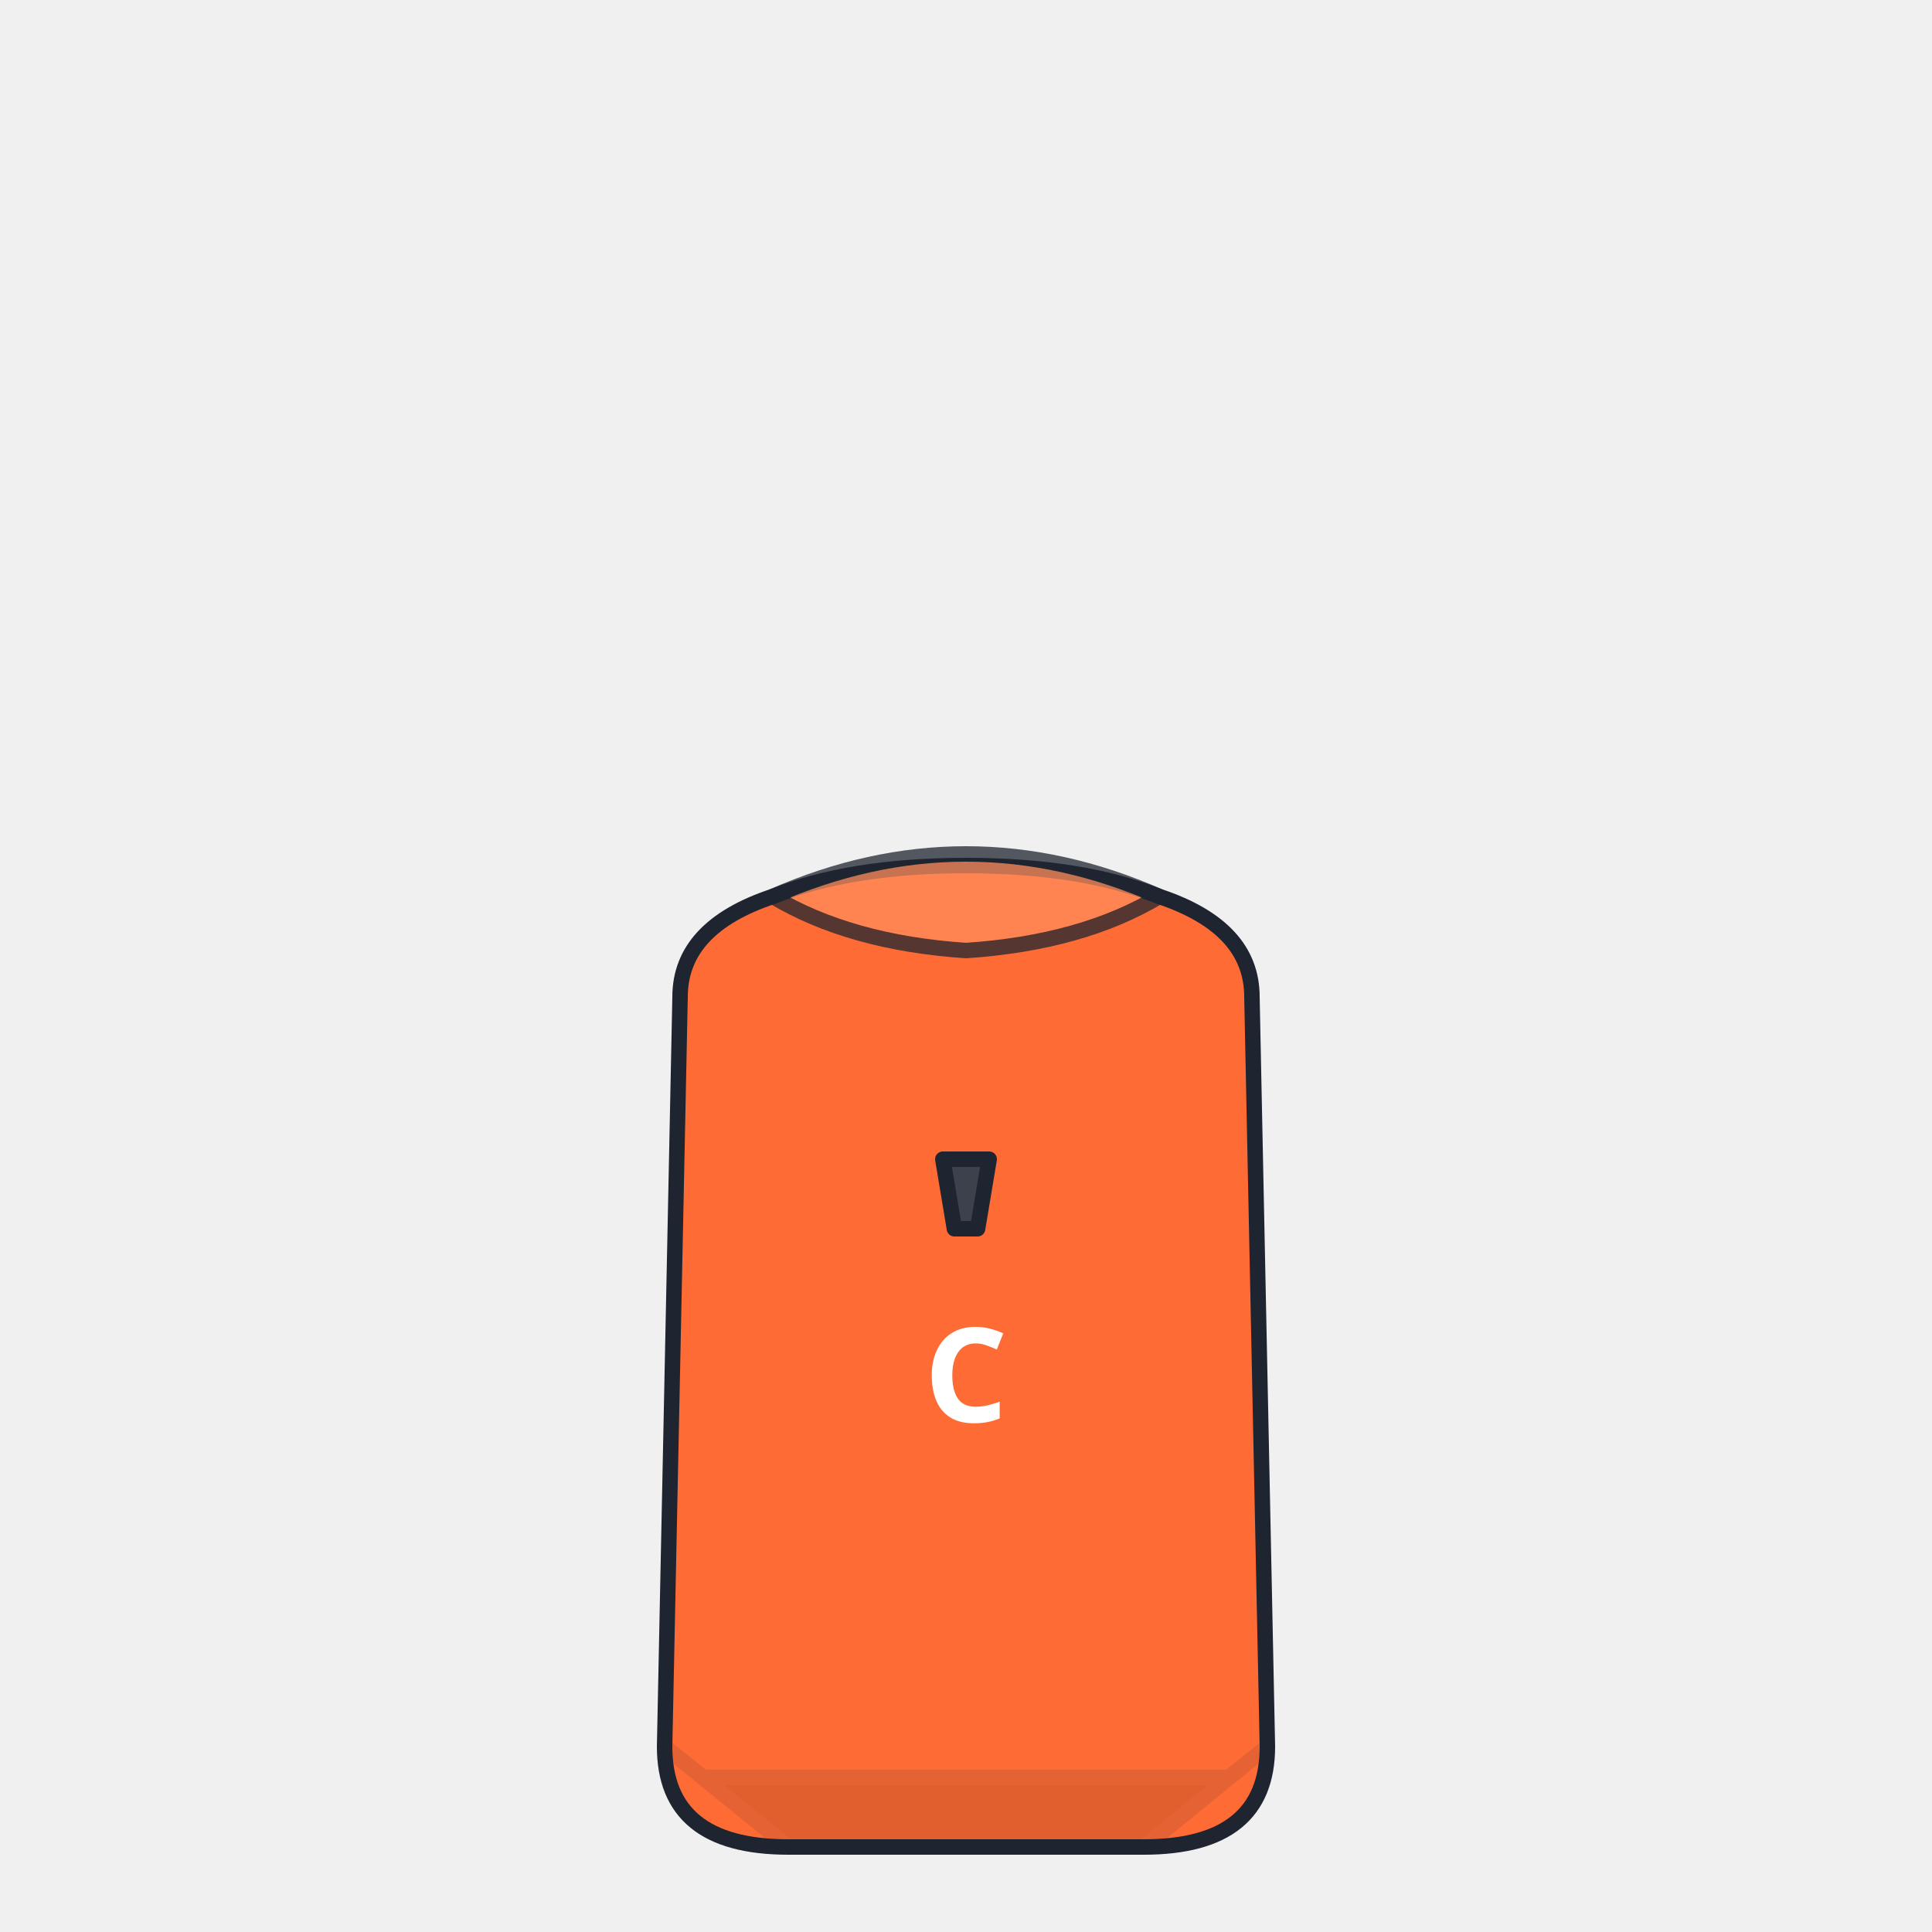
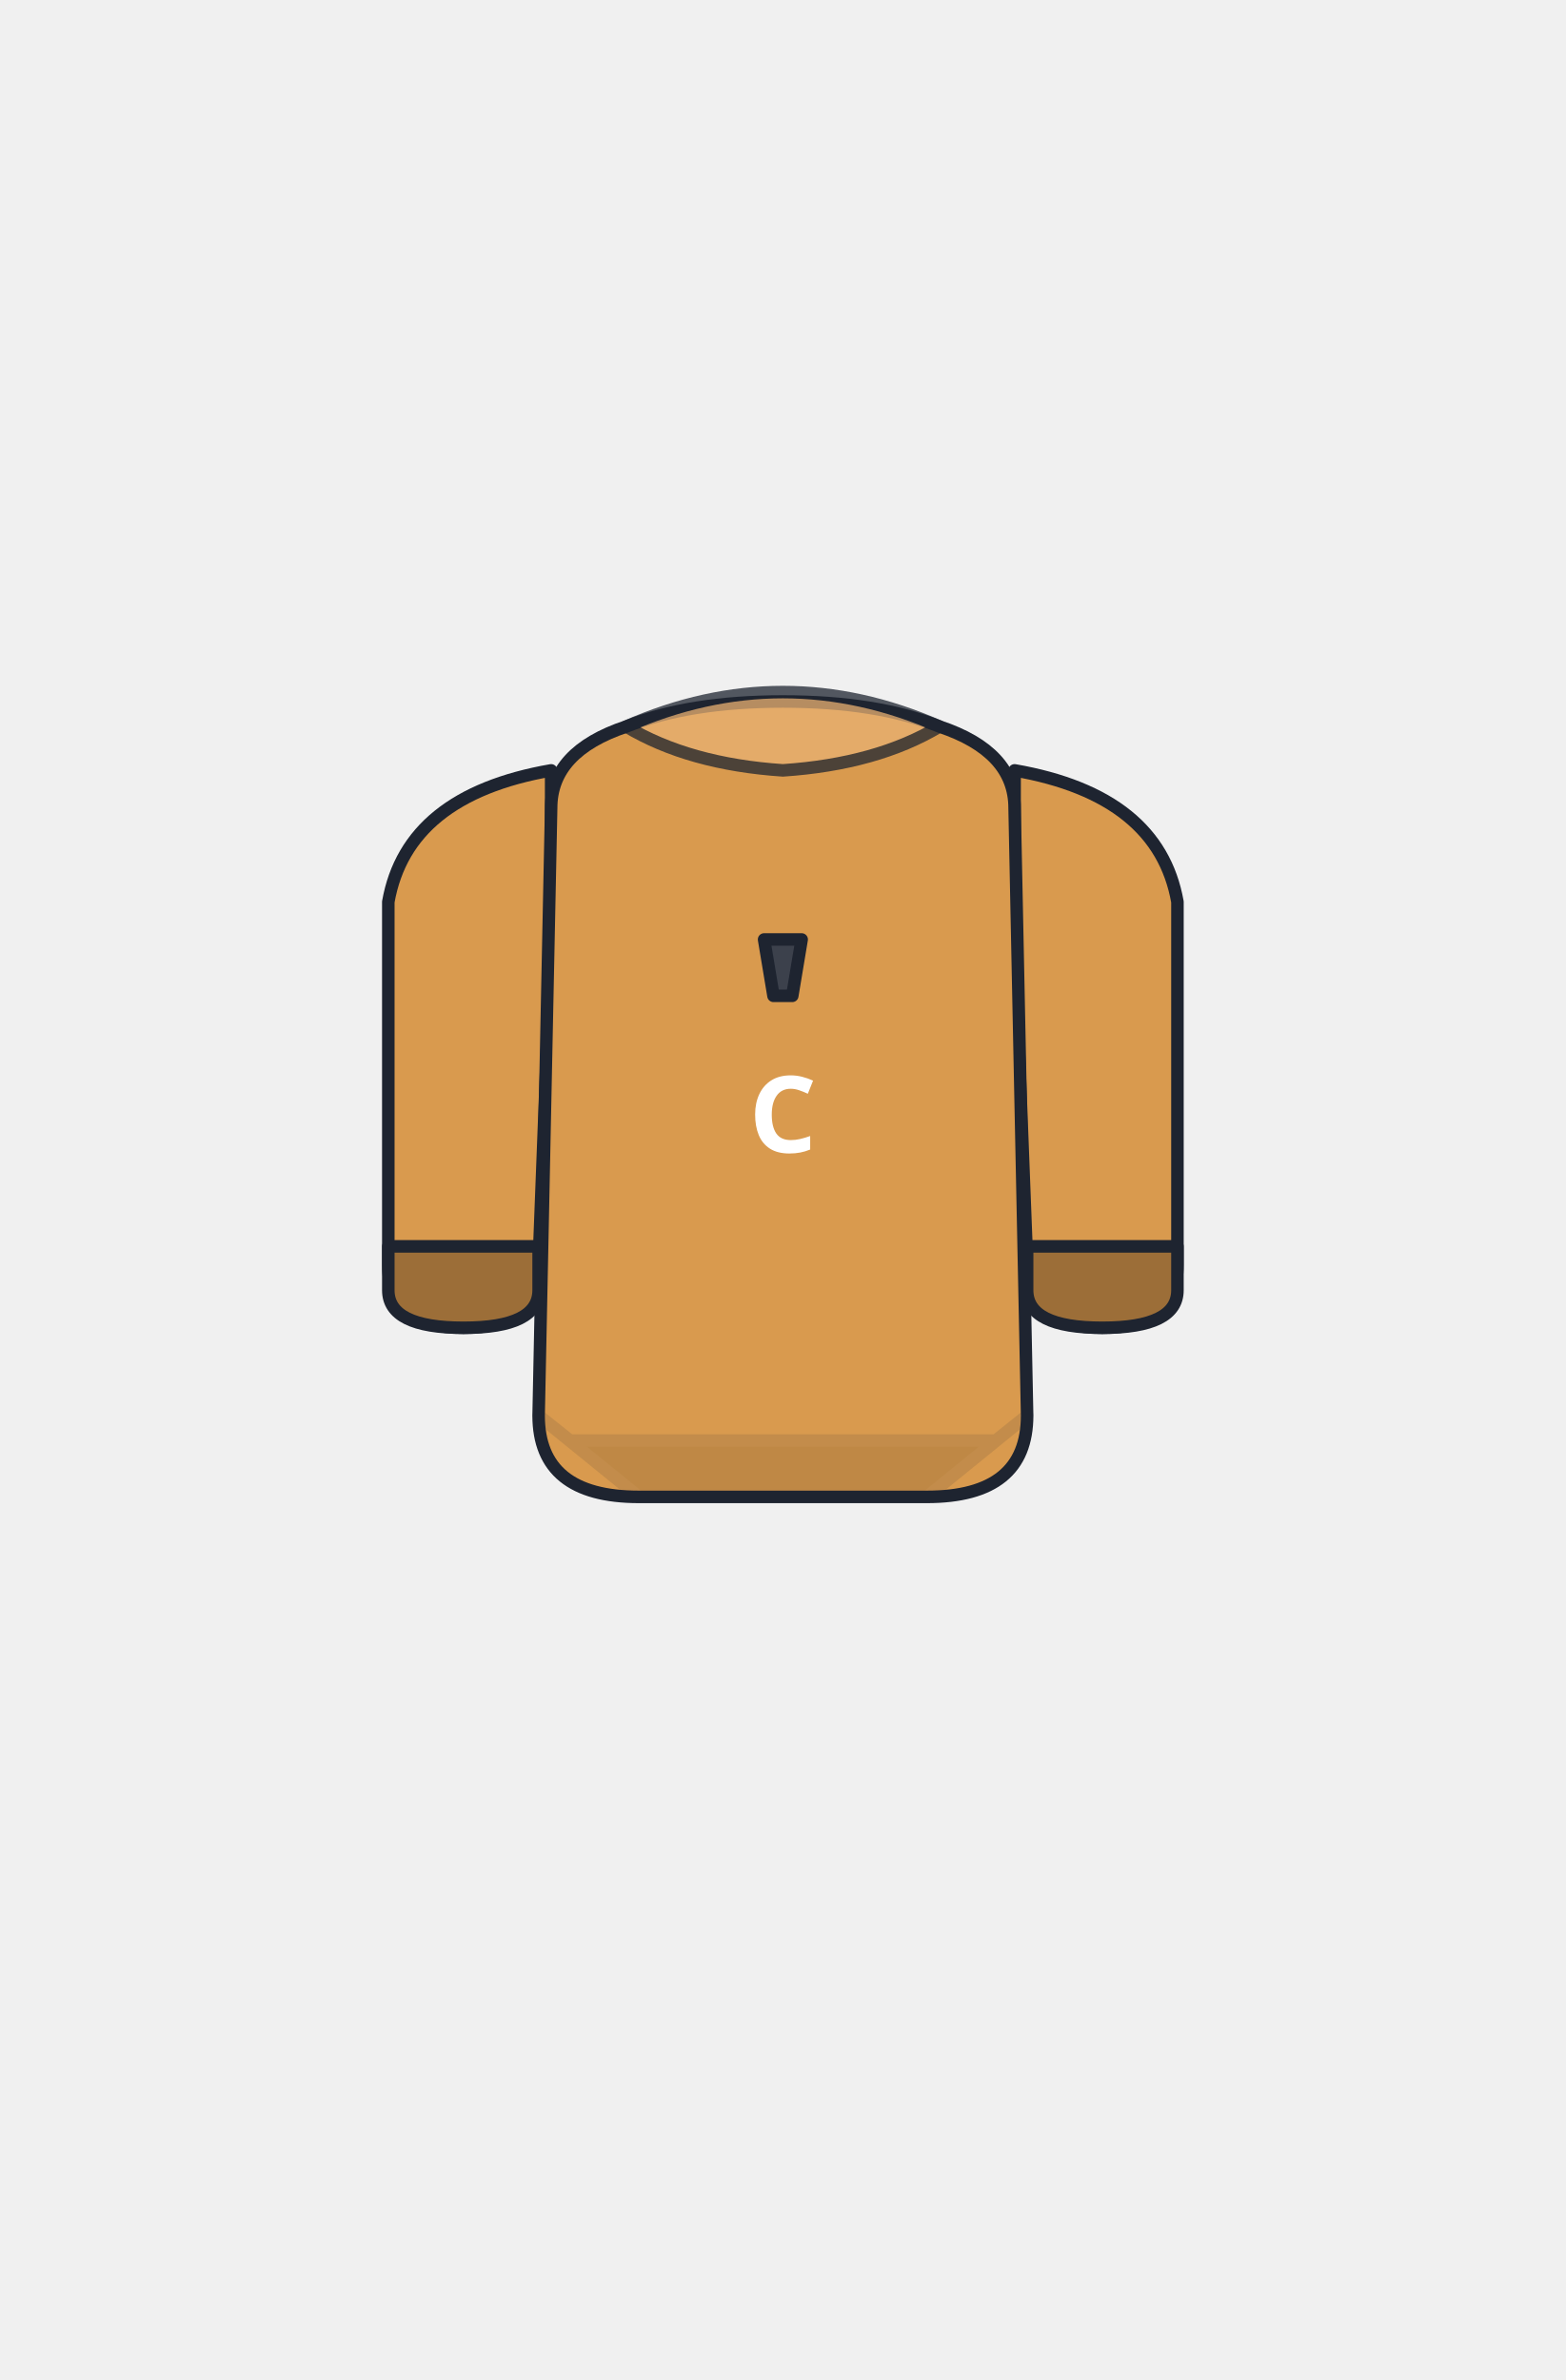
- <svg xmlns="http://www.w3.org/2000/svg" viewBox="0 0 500 500" width="500" height="500">
+ <svg xmlns="http://www.w3.org/2000/svg" viewBox="0 0 500 760" width="500" height="760">
  <defs>
    <linearGradient id="skinGrad" x1="0" y1="0" x2="0" y2="1">
      <stop offset="0" stop-color="#969696" />
      <stop offset="1" stop-color="#767676" />
    </linearGradient>
    <linearGradient id="hairGrad" x1="0" y1="0" x2="0" y2="1">
      <stop offset="0" stop-color="#5c5c5c" />
      <stop offset="1" stop-color="#3c3c3c" />
    </linearGradient>
    <linearGradient id="wallGrad" x1="0" y1="0" x2="0" y2="1">
      <stop offset="0" stop-color="#a6abb5" />
      <stop offset="1" stop-color="#898e99" />
    </linearGradient>
    <linearGradient id="floorGrad" x1="0" y1="0" x2="0" y2="1">
      <stop offset="0" stop-color="#5f5f5f" />
      <stop offset="1" stop-color="#424242" />
    </linearGradient>
    <linearGradient id="glassGrad" x1="0" y1="0" x2="1" y2="1">
      <stop offset="0" stop-color="#ddeaf7" />
      <stop offset="1" stop-color="#a9c6e0" />
    </linearGradient>
    <linearGradient id="woodGrad" x1="0" y1="0" x2="0" y2="1">
      <stop offset="0" stop-color="#b98d60" />
      <stop offset="1" stop-color="#8a6238" />
    </linearGradient>
    <linearGradient id="steelGrad" x1="0" y1="0" x2="0" y2="1">
      <stop offset="0" stop-color="#8b93a3" />
      <stop offset="1" stop-color="#5d6672" />
    </linearGradient>
  </defs>
  <g stroke="#1e2430" stroke-width="4" stroke-linejoin="round" stroke-linecap="round">
-     <path d="M176 258 Q176 240 200 232 Q220 224 250 224 Q280 224 300 232 Q324 240 324 258 L328 452 Q328 478 296 478 L204 478 Q172 478 172 452 Z" fill="#ff6b35" />
-     <path d="M200 232 Q250 210 300 232 Q280 244 250 246 Q220 244 200 232 Z" fill="#ff8c5c" opacity="0.75" />
+     <path d="M176 246 Q130 254 124 288 L124 404 Q124 424 148 424 Q172 424 172 404 L176 300 Z" fill="#d99a4e" />
+     <path d="M324 246 Q370 254 376 288 L376 404 Q376 424 352 424 Q328 424 328 404 L324 300 Z" fill="#d99a4e" />
+     <path d="M124 398 L172 398 L172 412 Q172 424 148 424 Q124 424 124 412 Z" fill="#9c6e38" />
+     <path d="M328 398 L376 398 L376 412 Q376 424 352 424 Q328 424 328 412 Z" fill="#9c6e38" />
+     <path d="M176 258 Q176 240 200 232 Q220 224 250 224 Q280 224 300 232 Q324 240 324 258 L328 452 Q328 478 296 478 L204 478 Q172 478 172 452 Z" fill="#d99a4e" />
+     <path d="M200 232 Q250 210 300 232 Q280 244 250 246 Q220 244 200 232 Z" fill="#e8b072" opacity="0.75" />
    <path d="M244 300 L256 300 L253 318 L247 318 Z" fill="#3c414c" />
    <path d="M172 452 L204 478 L296 478 L328 452 L318 460 L182 460 Z" fill="#000000" opacity="0.12" />
  </g>
  <text x="250" y="368" font-family="sans-serif" font-size="34" font-weight="bold" fill="#ffffff" text-anchor="middle">C</text>
</svg>
